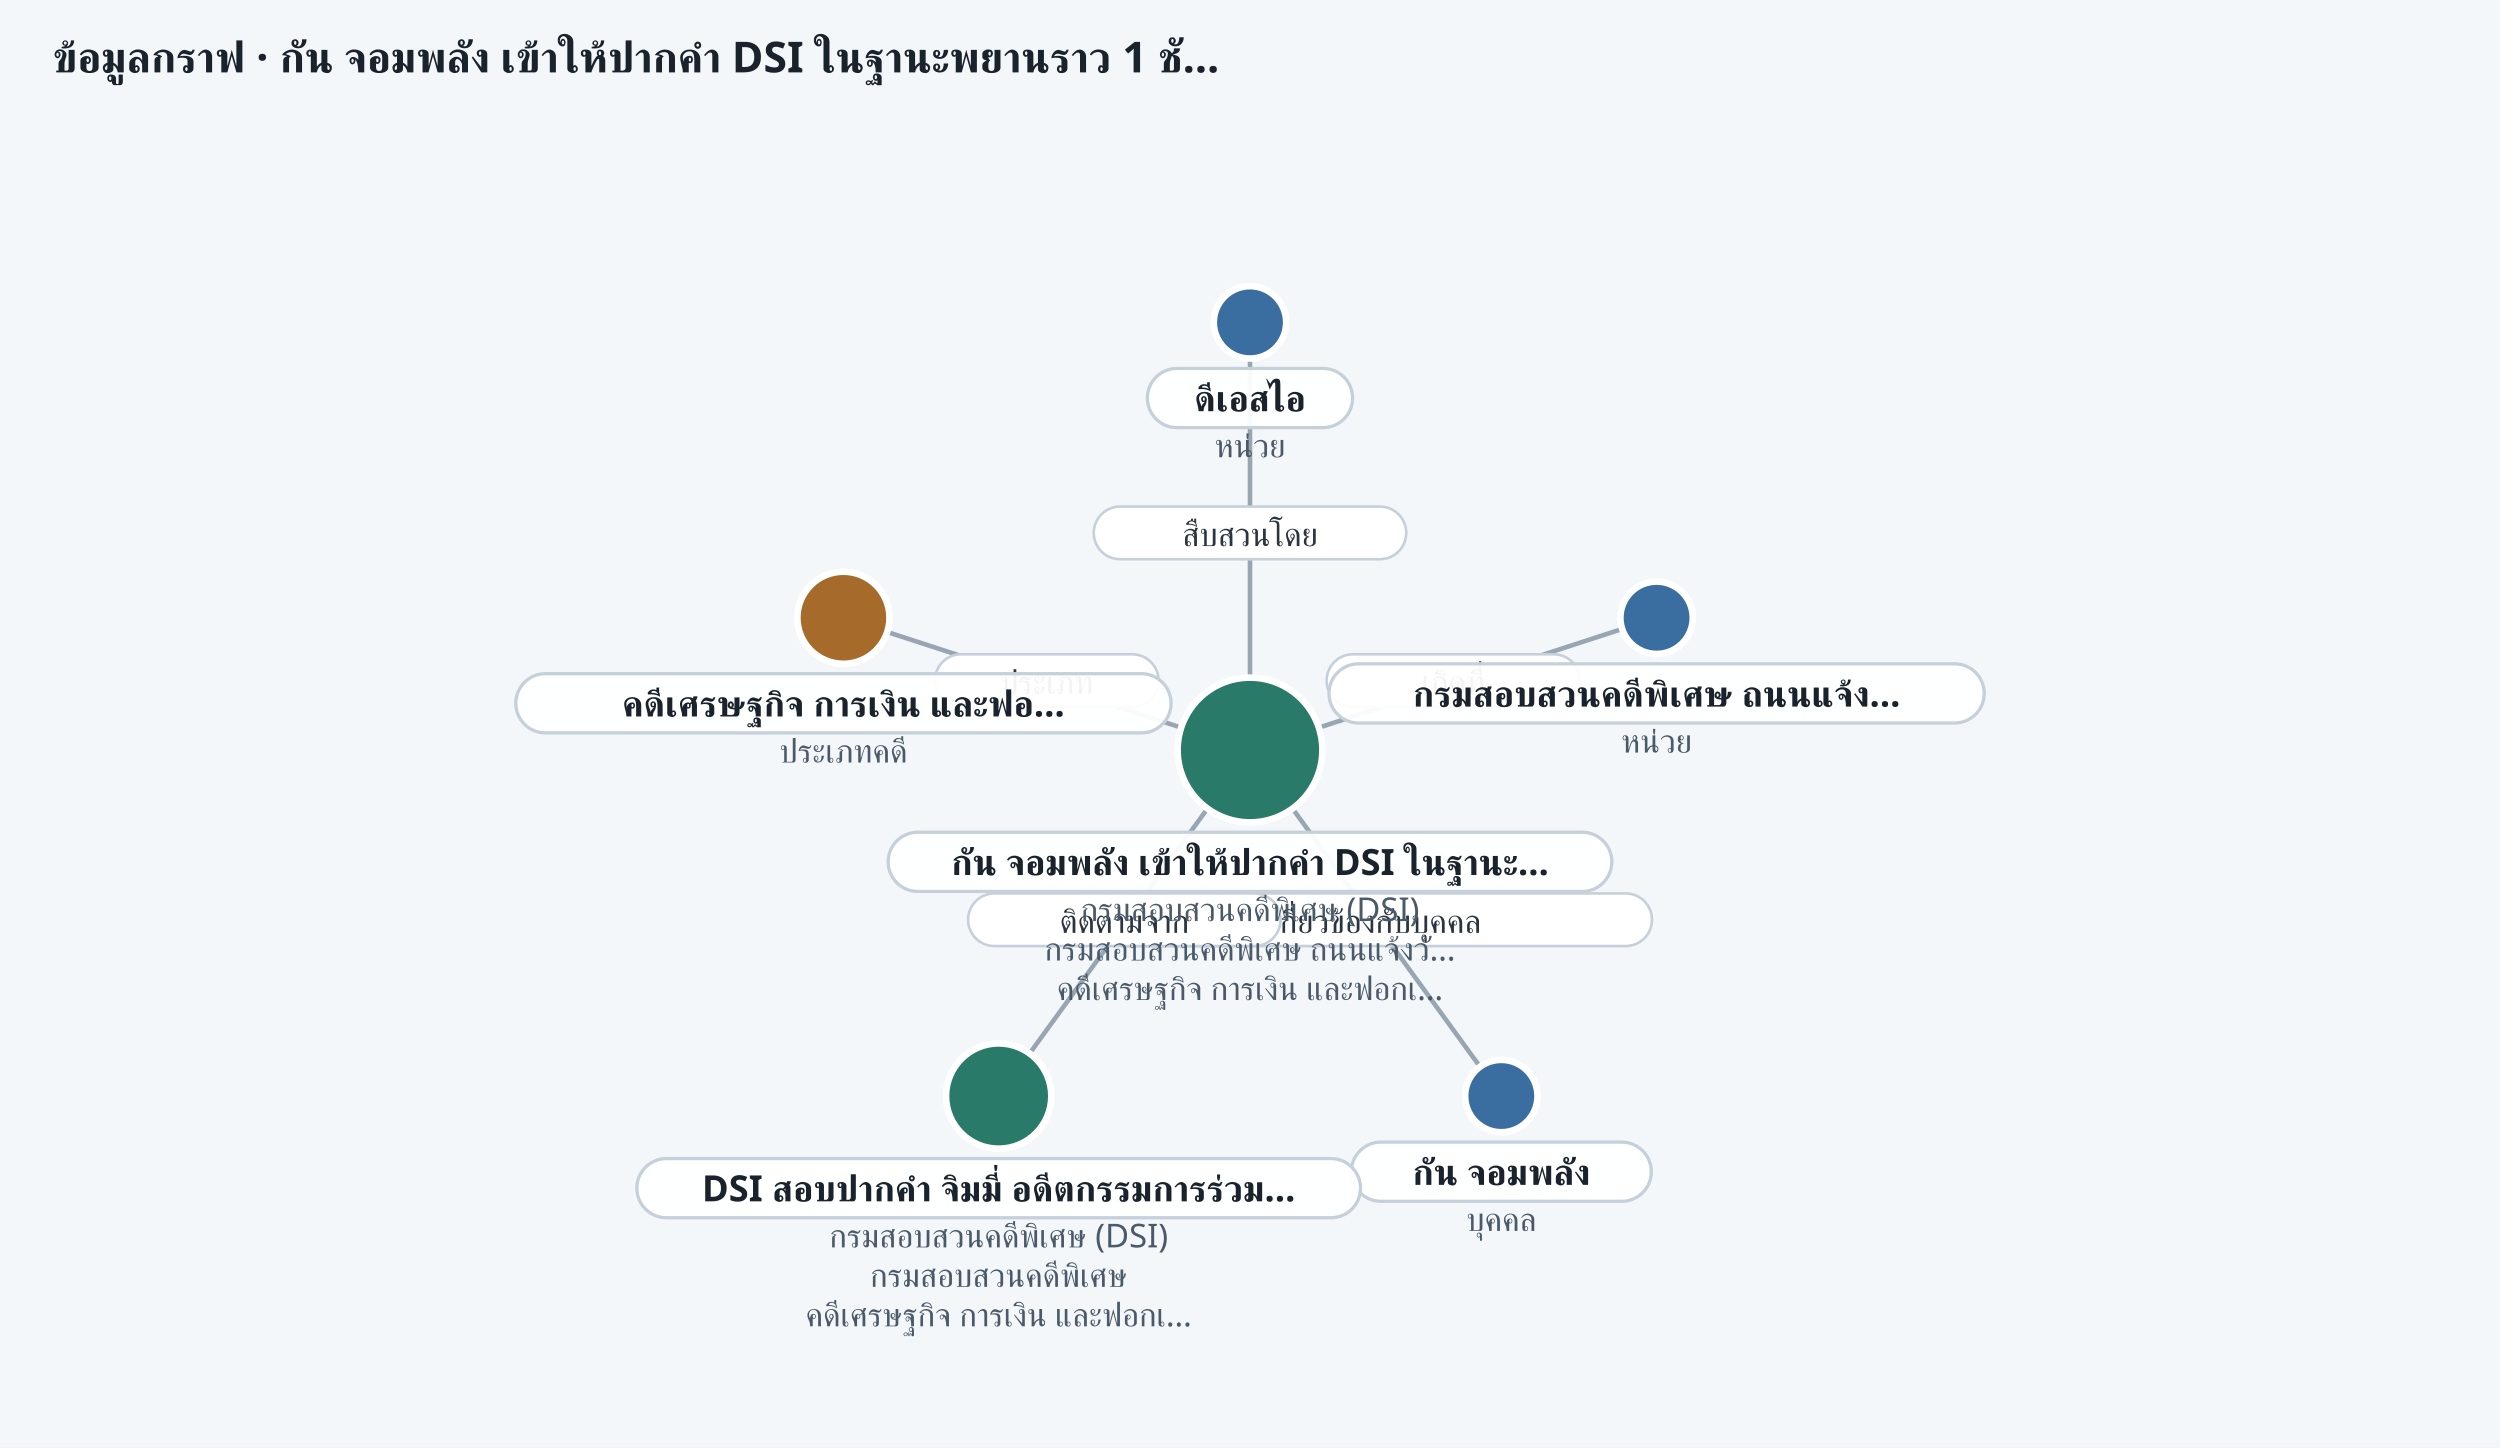
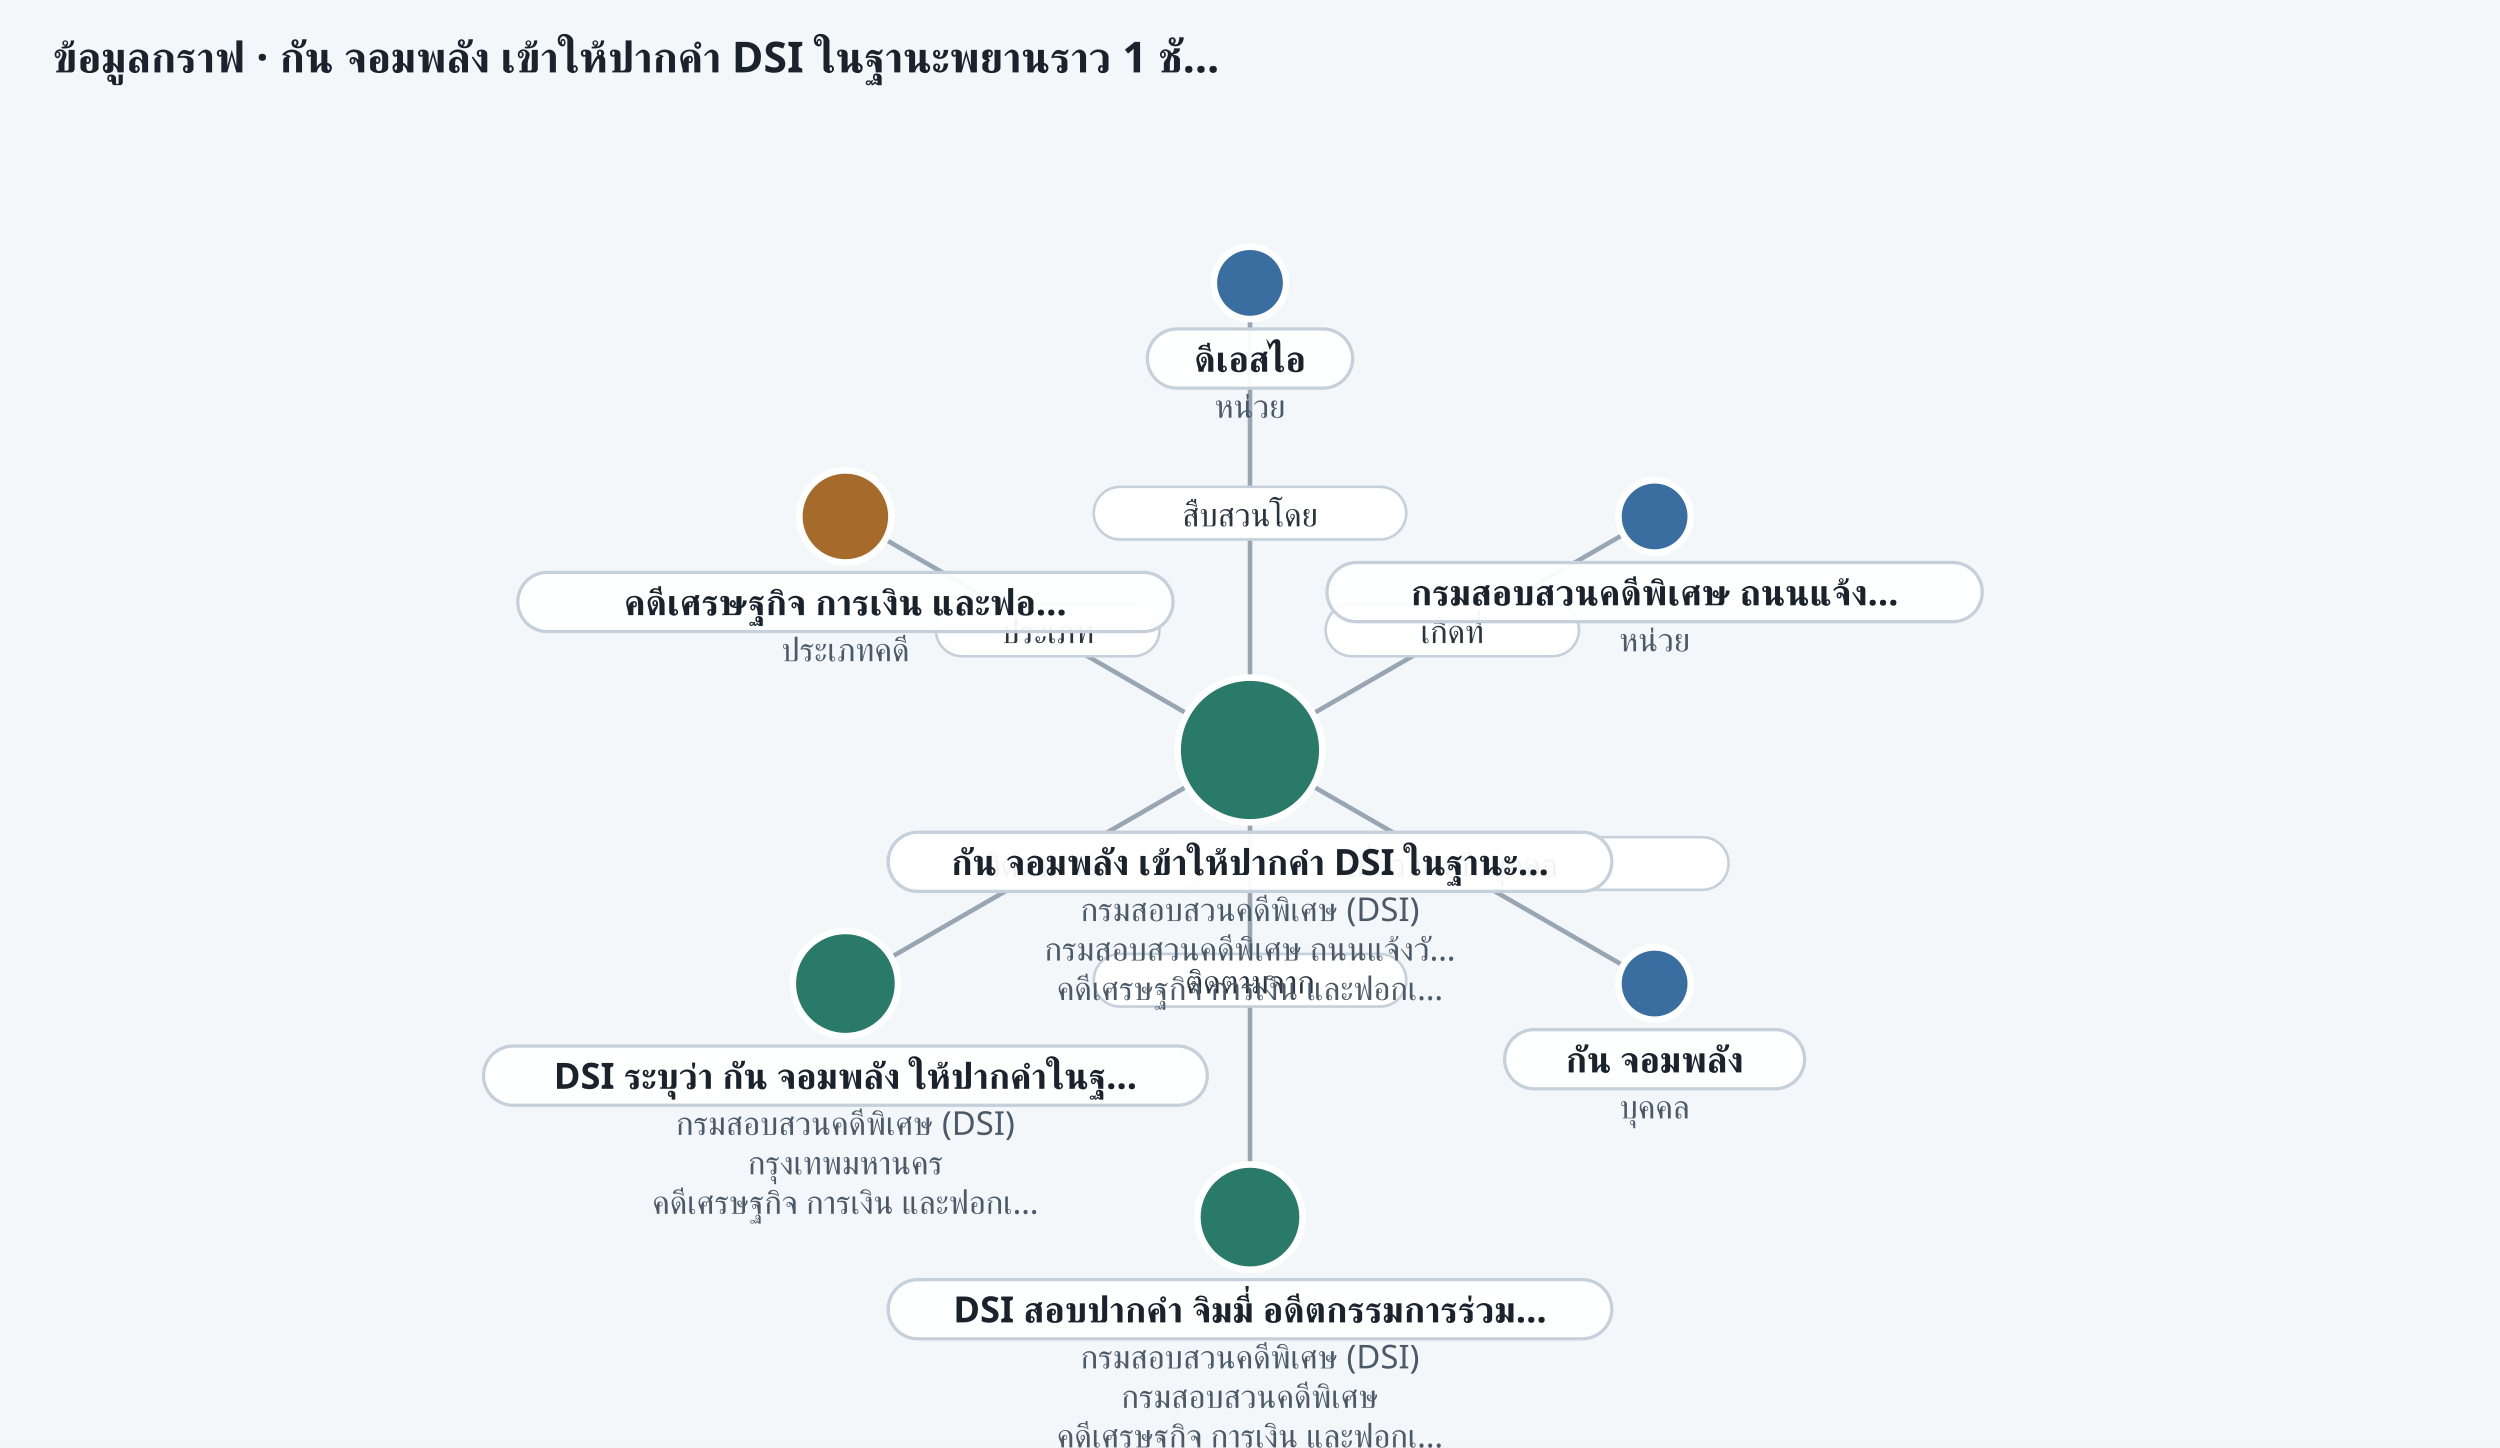
<svg xmlns="http://www.w3.org/2000/svg" width="760" height="440" viewBox="0 0 760 440" role="img" aria-label="ego graph 20261127-econ-01">
  <rect width="100%" height="100%" fill="#f4f7fa" />
  <text x="16" y="22" font-size="13" font-weight="700" fill="#1a222c" font-family="Sarabun, Anuphan, sans-serif">ข้อมูลกราฟ · กัน จอมพลัง เข้าให้ปากคำ DSI ในฐานะพยานราว 1 ชั…</text>
-   <line x1="380.0" y1="228.0" x2="380.0" y2="98.0" stroke="#7a8a9a" stroke-width="1.4" opacity="0.75" />
-   <rect x="332.5" y="154.0" width="95.0" height="16" rx="8" fill="#fff" stroke="#c5d0da" stroke-width="0.8" />
-   <text x="380.0" y="166.0" text-anchor="middle" font-size="10" fill="#2a3540" font-family="Sarabun, Anuphan, sans-serif">สืบสวนโดย</text>
-   <line x1="380.0" y1="228.0" x2="503.6" y2="187.8" stroke="#7a8a9a" stroke-width="1.4" opacity="0.75" />
-   <rect x="403.3" y="198.9" width="77.0" height="16" rx="8" fill="#fff" stroke="#c5d0da" stroke-width="0.8" />
-   <text x="441.8" y="210.9" text-anchor="middle" font-size="10" fill="#2a3540" font-family="Sarabun, Anuphan, sans-serif">เกิดที่</text>
-   <line x1="380.0" y1="228.0" x2="456.4" y2="333.2" stroke="#7a8a9a" stroke-width="1.4" opacity="0.75" />
-   <rect x="334.2" y="271.6" width="168.0" height="16" rx="8" fill="#fff" stroke="#c5d0da" stroke-width="0.8" />
-   <text x="418.2" y="283.6" text-anchor="middle" font-size="10" fill="#2a3540" font-family="Sarabun, Anuphan, sans-serif">เกี่ยวข้องกับบุคคล</text>
-   <line x1="380.0" y1="228.0" x2="303.6" y2="333.2" stroke="#7a8a9a" stroke-width="1.4" opacity="0.75" />
-   <rect x="294.3" y="271.6" width="95.0" height="16" rx="8" fill="#fff" stroke="#c5d0da" stroke-width="0.8" />
-   <text x="341.8" y="283.6" text-anchor="middle" font-size="10" fill="#2a3540" font-family="Sarabun, Anuphan, sans-serif">ติดตามจาก</text>
-   <line x1="380.0" y1="228.0" x2="256.4" y2="187.8" stroke="#7a8a9a" stroke-width="1.4" opacity="0.75" />
-   <rect x="284.2" y="198.9" width="68.0" height="16" rx="8" fill="#fff" stroke="#c5d0da" stroke-width="0.8" />
-   <text x="318.2" y="210.9" text-anchor="middle" font-size="10" fill="#2a3540" font-family="Sarabun, Anuphan, sans-serif">ประเภท</text>
+   <line x1="380.0" y1="228.0" x2="380.0" y2="86.0" stroke="#7a8a9a" stroke-width="1.4" opacity="0.75" />
+   <rect x="332.5" y="148.0" width="95.0" height="16" rx="8" fill="#fff" stroke="#c5d0da" stroke-width="0.8" />
+   <text x="380.0" y="160.0" text-anchor="middle" font-size="10" fill="#2a3540" font-family="Sarabun, Anuphan, sans-serif">สืบสวนโดย</text>
+   <line x1="380.0" y1="228.0" x2="503.0" y2="157.0" stroke="#7a8a9a" stroke-width="1.4" opacity="0.75" />
+   <rect x="403.0" y="183.5" width="77.0" height="16" rx="8" fill="#fff" stroke="#c5d0da" stroke-width="0.8" />
+   <text x="441.5" y="195.5" text-anchor="middle" font-size="10" fill="#2a3540" font-family="Sarabun, Anuphan, sans-serif">เกิดที่</text>
+   <line x1="380.0" y1="228.0" x2="503.0" y2="299.0" stroke="#7a8a9a" stroke-width="1.4" opacity="0.75" />
+   <rect x="357.5" y="254.5" width="168.0" height="16" rx="8" fill="#fff" stroke="#c5d0da" stroke-width="0.8" />
+   <text x="441.5" y="266.5" text-anchor="middle" font-size="10" fill="#2a3540" font-family="Sarabun, Anuphan, sans-serif">เกี่ยวข้องกับบุคคล</text>
+   <line x1="380.0" y1="228.0" x2="380.0" y2="370.0" stroke="#7a8a9a" stroke-width="1.4" opacity="0.75" />
+   <rect x="332.5" y="290.0" width="95.0" height="16" rx="8" fill="#fff" stroke="#c5d0da" stroke-width="0.8" />
+   <text x="380.0" y="302.0" text-anchor="middle" font-size="10" fill="#2a3540" font-family="Sarabun, Anuphan, sans-serif">ติดตามจาก</text>
+   <line x1="257.0" y1="299.0" x2="380.0" y2="228.0" stroke="#7a8a9a" stroke-width="1.4" opacity="0.75" />
+   <rect x="271.0" y="254.5" width="95.0" height="16" rx="8" fill="#fff" stroke="#c5d0da" stroke-width="0.8" />
+   <text x="318.5" y="266.5" text-anchor="middle" font-size="10" fill="#2a3540" font-family="Sarabun, Anuphan, sans-serif">ติดตามจาก</text>
+   <line x1="380.0" y1="228.0" x2="257.0" y2="157.0" stroke="#7a8a9a" stroke-width="1.4" opacity="0.75" />
+   <rect x="284.5" y="183.5" width="68.0" height="16" rx="8" fill="#fff" stroke="#c5d0da" stroke-width="0.8" />
+   <text x="318.5" y="195.5" text-anchor="middle" font-size="10" fill="#2a3540" font-family="Sarabun, Anuphan, sans-serif">ประเภท</text>
  <circle cx="380.0" cy="228.0" r="22" fill="#2a7a6a" stroke="#fff" stroke-width="2" />
  <rect x="270.0" y="253.0" width="220.0" height="18" rx="9" fill="rgba(255,255,255,0.94)" stroke="#c5d0da" />
  <text x="380.0" y="266.0" text-anchor="middle" font-size="11" font-weight="600" fill="#1a222c" font-family="Sarabun, Anuphan, sans-serif">กัน จอมพลัง เข้าให้ปากคำ DSI ในฐานะ…</text>
  <text x="380.0" y="280.0" text-anchor="middle" font-size="10" fill="#4a5a68" font-family="Sarabun, Anuphan, sans-serif">กรมสอบสวนคดีพิเศษ (DSI)</text>
  <text x="380.0" y="292.0" text-anchor="middle" font-size="10" fill="#4a5a68" font-family="Sarabun, Anuphan, sans-serif">กรมสอบสวนคดีพิเศษ ถนนแจ้งวั…</text>
  <text x="380.0" y="304.0" text-anchor="middle" font-size="10" fill="#4a5a68" font-family="Sarabun, Anuphan, sans-serif">คดีเศรษฐกิจ การเงิน และฟอกเ…</text>
-   <circle cx="380.0" cy="98.0" r="11" fill="#3a6ea0" stroke="#fff" stroke-width="2" />
-   <rect x="348.8" y="112.0" width="62.4" height="18" rx="9" fill="rgba(255,255,255,0.94)" stroke="#c5d0da" />
-   <text x="380.0" y="125.0" text-anchor="middle" font-size="11" font-weight="600" fill="#1a222c" font-family="Sarabun, Anuphan, sans-serif">ดีเอสไอ</text>
-   <text x="380.0" y="139.0" text-anchor="middle" font-size="10" fill="#4a5a68" font-family="Sarabun, Anuphan, sans-serif">หน่วย</text>
-   <circle cx="503.6" cy="187.8" r="11" fill="#3a6ea0" stroke="#fff" stroke-width="2" />
-   <rect x="404.0" y="201.8" width="199.2" height="18" rx="9" fill="rgba(255,255,255,0.94)" stroke="#c5d0da" />
-   <text x="503.6" y="214.8" text-anchor="middle" font-size="11" font-weight="600" fill="#1a222c" font-family="Sarabun, Anuphan, sans-serif">กรมสอบสวนคดีพิเศษ ถนนแจ้ง…</text>
-   <text x="503.6" y="228.8" text-anchor="middle" font-size="10" fill="#4a5a68" font-family="Sarabun, Anuphan, sans-serif">หน่วย</text>
-   <circle cx="456.4" cy="333.2" r="11" fill="#3a6ea0" stroke="#fff" stroke-width="2" />
-   <rect x="410.8" y="347.2" width="91.2" height="18" rx="9" fill="rgba(255,255,255,0.94)" stroke="#c5d0da" />
-   <text x="456.4" y="360.2" text-anchor="middle" font-size="11" font-weight="600" fill="#1a222c" font-family="Sarabun, Anuphan, sans-serif">กัน จอมพลัง</text>
-   <text x="456.4" y="374.2" text-anchor="middle" font-size="10" fill="#4a5a68" font-family="Sarabun, Anuphan, sans-serif">บุคคล</text>
-   <circle cx="303.6" cy="333.2" r="16" fill="#2a7a6a" stroke="#fff" stroke-width="2" />
-   <rect x="193.6" y="352.2" width="220.0" height="18" rx="9" fill="rgba(255,255,255,0.94)" stroke="#c5d0da" />
-   <text x="303.6" y="365.2" text-anchor="middle" font-size="11" font-weight="600" fill="#1a222c" font-family="Sarabun, Anuphan, sans-serif">DSI สอบปากคำ จิมมี่ อดีตกรรมการร่วม…</text>
-   <text x="303.6" y="379.2" text-anchor="middle" font-size="10" fill="#4a5a68" font-family="Sarabun, Anuphan, sans-serif">กรมสอบสวนคดีพิเศษ (DSI)</text>
-   <text x="303.6" y="391.2" text-anchor="middle" font-size="10" fill="#4a5a68" font-family="Sarabun, Anuphan, sans-serif">กรมสอบสวนคดีพิเศษ</text>
-   <text x="303.6" y="403.2" text-anchor="middle" font-size="10" fill="#4a5a68" font-family="Sarabun, Anuphan, sans-serif">คดีเศรษฐกิจ การเงิน และฟอกเ…</text>
-   <circle cx="256.4" cy="187.8" r="14" fill="#a66b2a" stroke="#fff" stroke-width="2" />
-   <rect x="156.8" y="204.8" width="199.2" height="18" rx="9" fill="rgba(255,255,255,0.94)" stroke="#c5d0da" />
-   <text x="256.4" y="217.8" text-anchor="middle" font-size="11" font-weight="600" fill="#1a222c" font-family="Sarabun, Anuphan, sans-serif">คดีเศรษฐกิจ การเงิน และฟอ…</text>
-   <text x="256.4" y="231.8" text-anchor="middle" font-size="10" fill="#4a5a68" font-family="Sarabun, Anuphan, sans-serif">ประเภทคดี</text>
+   <circle cx="380.0" cy="86.0" r="11" fill="#3a6ea0" stroke="#fff" stroke-width="2" />
+   <rect x="348.8" y="100.0" width="62.4" height="18" rx="9" fill="rgba(255,255,255,0.94)" stroke="#c5d0da" />
+   <text x="380.0" y="113.0" text-anchor="middle" font-size="11" font-weight="600" fill="#1a222c" font-family="Sarabun, Anuphan, sans-serif">ดีเอสไอ</text>
+   <text x="380.0" y="127.0" text-anchor="middle" font-size="10" fill="#4a5a68" font-family="Sarabun, Anuphan, sans-serif">หน่วย</text>
+   <circle cx="503.0" cy="157.0" r="11" fill="#3a6ea0" stroke="#fff" stroke-width="2" />
+   <rect x="403.4" y="171.0" width="199.2" height="18" rx="9" fill="rgba(255,255,255,0.94)" stroke="#c5d0da" />
+   <text x="503.0" y="184.0" text-anchor="middle" font-size="11" font-weight="600" fill="#1a222c" font-family="Sarabun, Anuphan, sans-serif">กรมสอบสวนคดีพิเศษ ถนนแจ้ง…</text>
+   <text x="503.0" y="198.0" text-anchor="middle" font-size="10" fill="#4a5a68" font-family="Sarabun, Anuphan, sans-serif">หน่วย</text>
+   <circle cx="503.0" cy="299.0" r="11" fill="#3a6ea0" stroke="#fff" stroke-width="2" />
+   <rect x="457.4" y="313.0" width="91.2" height="18" rx="9" fill="rgba(255,255,255,0.94)" stroke="#c5d0da" />
+   <text x="503.0" y="326.0" text-anchor="middle" font-size="11" font-weight="600" fill="#1a222c" font-family="Sarabun, Anuphan, sans-serif">กัน จอมพลัง</text>
+   <text x="503.0" y="340.0" text-anchor="middle" font-size="10" fill="#4a5a68" font-family="Sarabun, Anuphan, sans-serif">บุคคล</text>
+   <circle cx="380.0" cy="370.0" r="16" fill="#2a7a6a" stroke="#fff" stroke-width="2" />
+   <rect x="270.0" y="389.0" width="220.0" height="18" rx="9" fill="rgba(255,255,255,0.94)" stroke="#c5d0da" />
+   <text x="380.0" y="402.0" text-anchor="middle" font-size="11" font-weight="600" fill="#1a222c" font-family="Sarabun, Anuphan, sans-serif">DSI สอบปากคำ จิมมี่ อดีตกรรมการร่วม…</text>
+   <text x="380.0" y="416.0" text-anchor="middle" font-size="10" fill="#4a5a68" font-family="Sarabun, Anuphan, sans-serif">กรมสอบสวนคดีพิเศษ (DSI)</text>
+   <text x="380.0" y="428.0" text-anchor="middle" font-size="10" fill="#4a5a68" font-family="Sarabun, Anuphan, sans-serif">กรมสอบสวนคดีพิเศษ</text>
+   <text x="380.0" y="440.0" text-anchor="middle" font-size="10" fill="#4a5a68" font-family="Sarabun, Anuphan, sans-serif">คดีเศรษฐกิจ การเงิน และฟอกเ…</text>
+   <circle cx="257.0" cy="299.0" r="16" fill="#2a7a6a" stroke="#fff" stroke-width="2" />
+   <rect x="147.0" y="318.0" width="220.0" height="18" rx="9" fill="rgba(255,255,255,0.94)" stroke="#c5d0da" />
+   <text x="257.0" y="331.0" text-anchor="middle" font-size="11" font-weight="600" fill="#1a222c" font-family="Sarabun, Anuphan, sans-serif">DSI ระบุว่า กัน จอมพลัง ให้ปากคำในฐ…</text>
+   <text x="257.0" y="345.0" text-anchor="middle" font-size="10" fill="#4a5a68" font-family="Sarabun, Anuphan, sans-serif">กรมสอบสวนคดีพิเศษ (DSI)</text>
+   <text x="257.0" y="357.0" text-anchor="middle" font-size="10" fill="#4a5a68" font-family="Sarabun, Anuphan, sans-serif">กรุงเทพมหานคร</text>
+   <text x="257.0" y="369.0" text-anchor="middle" font-size="10" fill="#4a5a68" font-family="Sarabun, Anuphan, sans-serif">คดีเศรษฐกิจ การเงิน และฟอกเ…</text>
+   <circle cx="257.0" cy="157.0" r="14" fill="#a66b2a" stroke="#fff" stroke-width="2" />
+   <rect x="157.4" y="174.0" width="199.2" height="18" rx="9" fill="rgba(255,255,255,0.94)" stroke="#c5d0da" />
+   <text x="257.0" y="187.0" text-anchor="middle" font-size="11" font-weight="600" fill="#1a222c" font-family="Sarabun, Anuphan, sans-serif">คดีเศรษฐกิจ การเงิน และฟอ…</text>
+   <text x="257.0" y="201.0" text-anchor="middle" font-size="10" fill="#4a5a68" font-family="Sarabun, Anuphan, sans-serif">ประเภทคดี</text>
</svg>
